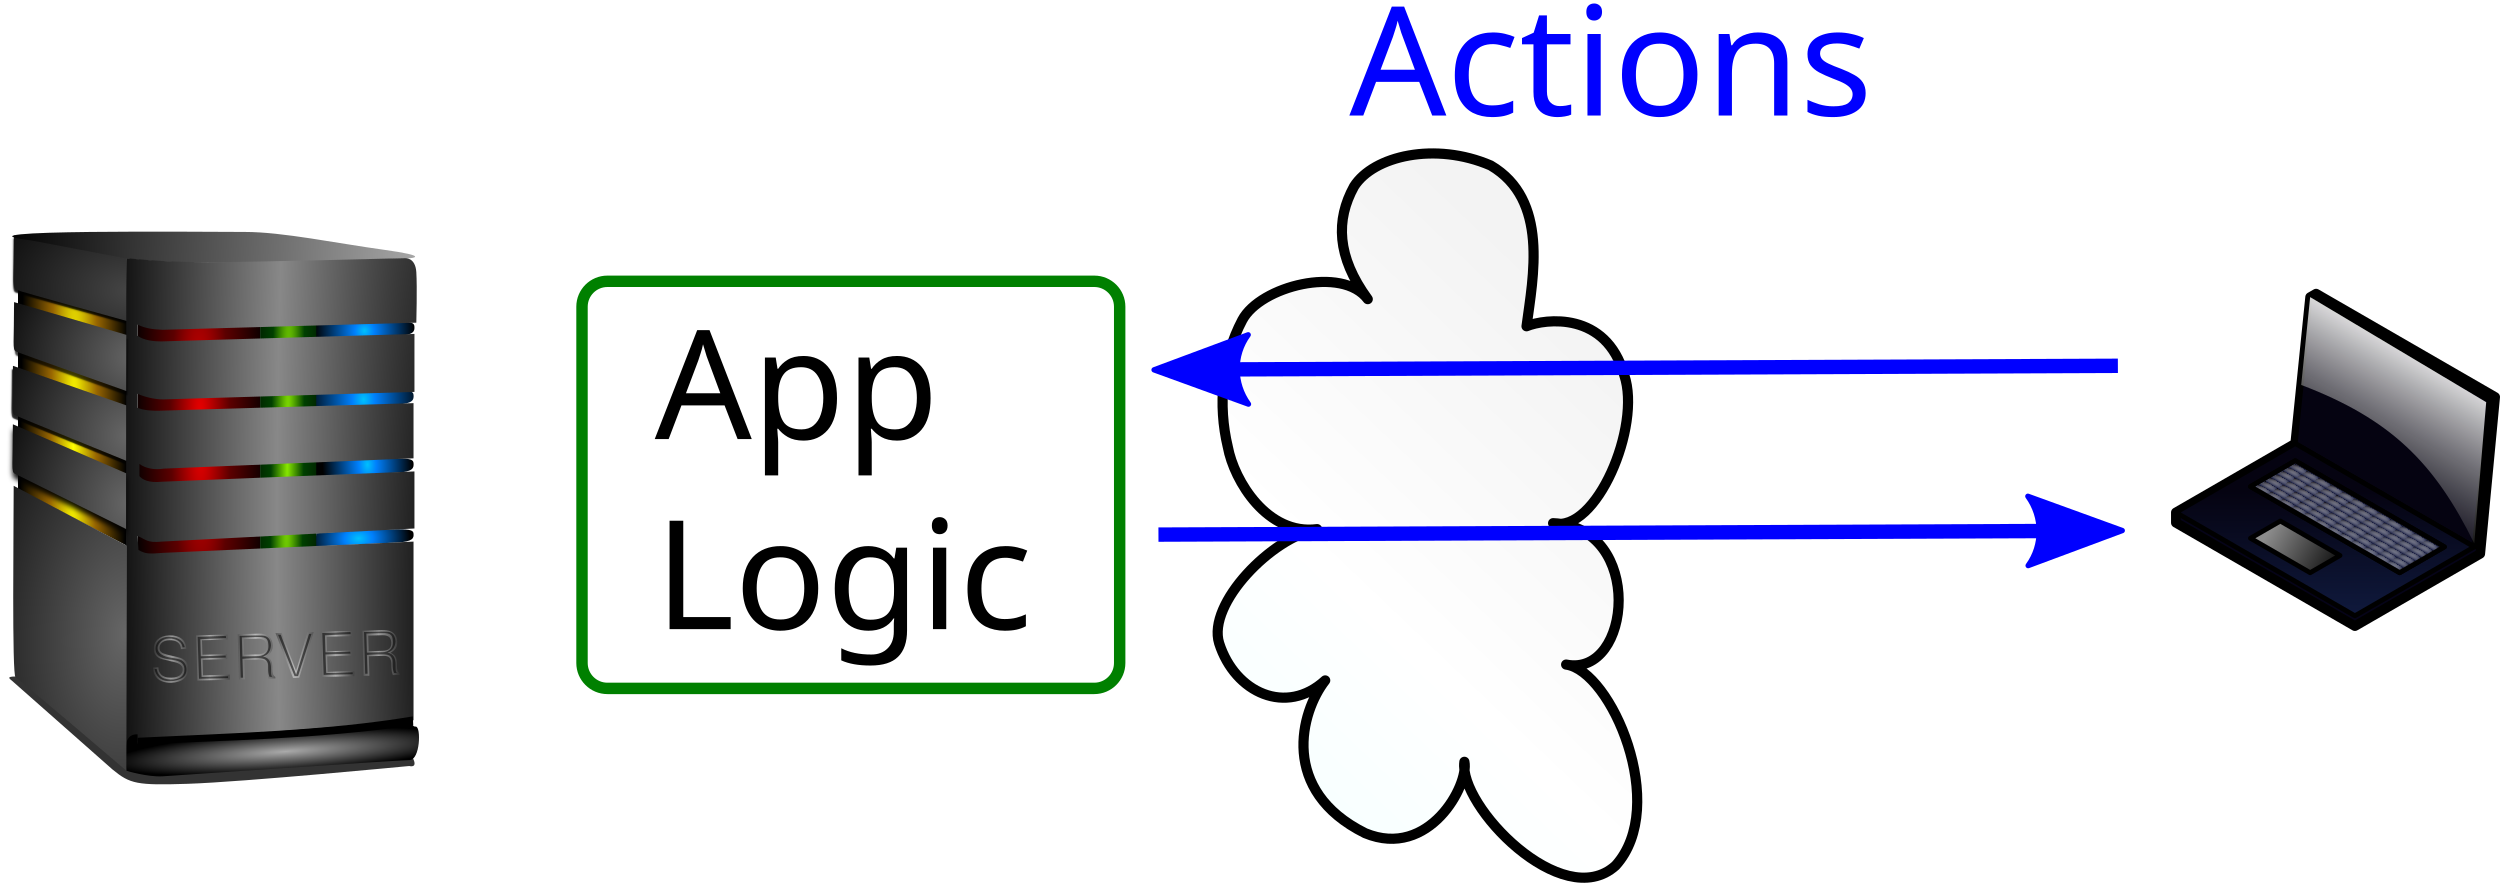
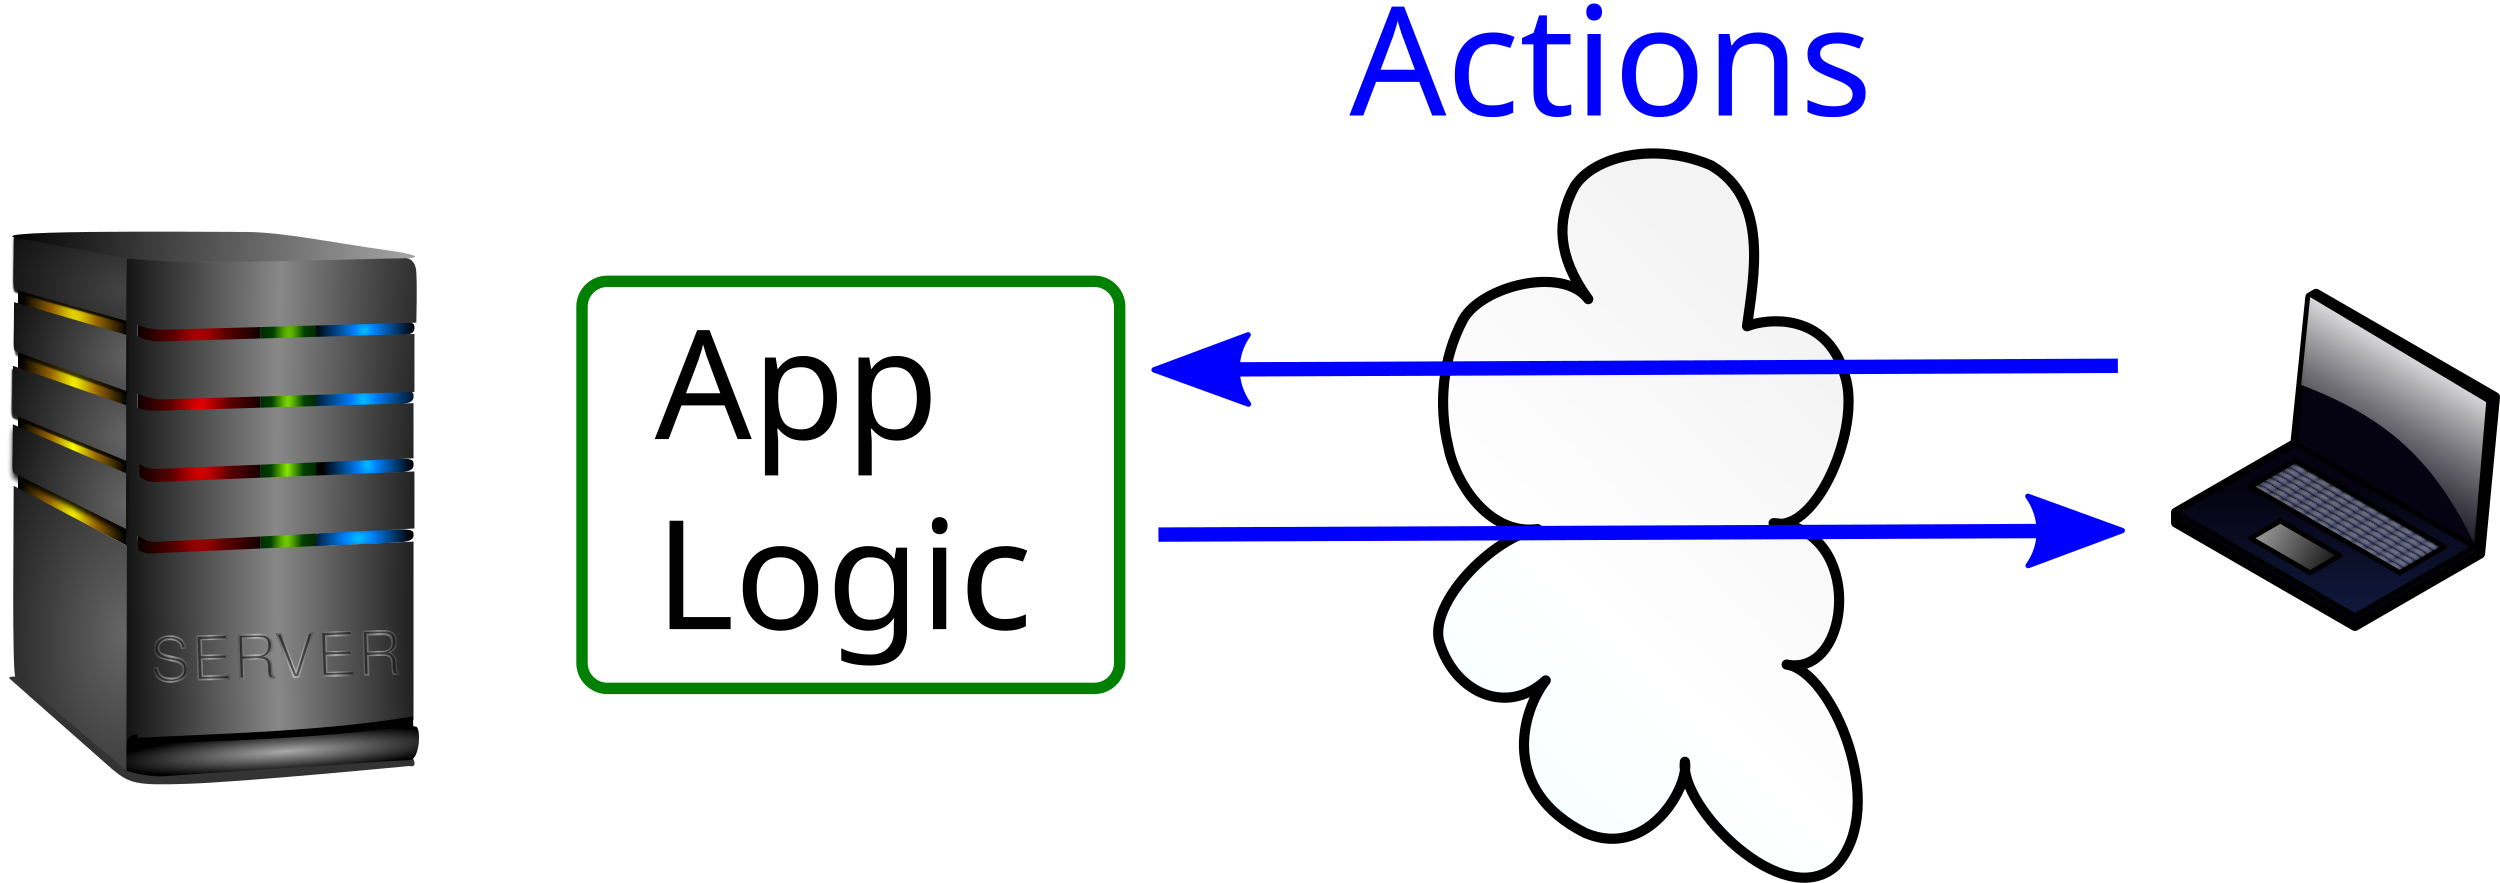
<svg xmlns="http://www.w3.org/2000/svg" xmlns:xlink="http://www.w3.org/1999/xlink" width="173.983mm" height="61.433mm" viewBox="0 0 173.983 61.433" version="1.1" id="svg8">
  <defs id="defs2">
    <marker orient="auto" refY="0" refX="0" id="Arrow2Mend" style="overflow:visible">
      <path id="path1165" style="fill:#0000ff;fill-opacity:1;fill-rule:evenodd;stroke:#0000ff;stroke-width:0.625;stroke-linejoin:round;stroke-opacity:1" d="M 8.719,4.034 -2.207,0.016 8.719,-4.002 c -1.745,2.372 -1.735,5.617 -6e-7,8.035 z" transform="scale(-0.6)" />
    </marker>
-     <linearGradient id="linearGradient854" y2="25.732" gradientUnits="userSpaceOnUse" y1="79.134" gradientTransform="matrix(0,-0.7395382,0.4339278,0,83.25137,82.16954)" x2="-31.204" x1="64.419">
+     <linearGradient id="linearGradient854" y2="25.732" gradientUnits="userSpaceOnUse" y1="79.134" gradientTransform="matrix(0,-0.7395382,0.4339278,0,98.59721,82.16954)" x2="-31.204" x1="64.419">
      <stop id="stop913" style="stop-color:#f3f3f3" offset="0" />
      <stop id="stop855" style="stop-color:#ffffff" offset=".377" />
      <stop id="stop914" style="stop-color:#e6ffff" offset="1" />
    </linearGradient>
    <radialGradient id="radialGradient18549" gradientUnits="userSpaceOnUse" cy="359.04" cx="-141.51" gradientTransform="matrix(0.18271,-17.529,0.96833,0.010096,-589.8,-2081.9)" r="15.346">
      <stop id="stop14248" style="stop-color:#ffff00" offset="0" />
      <stop id="stop14254" style="stop-color:#986601" offset=".434" />
      <stop id="stop14250" style="stop-color:#000000" offset="1" />
    </radialGradient>
    <radialGradient id="radialGradient18546" xlink:href="#linearGradient17308" gradientUnits="userSpaceOnUse" cy="292.56" cx="-147.58" gradientTransform="matrix(1,0,0,1.0316,-38.644,68.261)" r="14.04" />
    <linearGradient id="linearGradient17308">
      <stop id="stop17310" style="stop-color:#00c0fc" offset="0" />
      <stop id="stop17312" style="stop-color:#0080fc" offset=".196" />
      <stop id="stop17314" style="stop-color:#000000" offset="1" />
    </linearGradient>
    <radialGradient id="radialGradient18543" xlink:href="#linearGradient17308" gradientUnits="userSpaceOnUse" cy="311.83" cx="-147.83" gradientTransform="matrix(1.1674,-0.029862,0.040228,1.5726,-26.448,-105.45)" r="14.04" />
    <radialGradient id="radialGradient18540" xlink:href="#linearGradient17308" gradientUnits="userSpaceOnUse" cy="331.56" cx="-125.82" gradientTransform="matrix(-0.89999,0.048949,-0.078972,-1.452,-272.44,895.22)" r="14.04" />
    <radialGradient id="radialGradient18537" gradientUnits="userSpaceOnUse" cy="351.64" cx="-149.23" gradientTransform="matrix(1.0544,-0.043288,0.030509,0.74313,-41.254,160.6)" r="13.806">
      <stop id="stop17298" style="stop-color:#00c0fc" offset="0" />
      <stop id="stop17304" style="stop-color:#0080fc" offset=".277" />
      <stop id="stop17300" style="stop-color:#000000" offset="1" />
    </radialGradient>
    <radialGradient id="radialGradient18534" gradientUnits="userSpaceOnUse" cy="412.35" cx="-189.47" gradientTransform="matrix(1.178,-0.078134,0.0094385,0.1424,10.848,414.69)" r="41.651">
      <stop id="stop17290" style="stop-color:#aaaaaa" offset="0" />
      <stop id="stop17292" style="stop-color:#000000" offset="1" />
    </radialGradient>
    <filter style="color-interpolation-filters:sRGB" id="filter14262">
      <feGaussianBlur id="feGaussianBlur14264" stdDeviation="0.34" />
    </filter>
    <radialGradient id="radialGradient18530" gradientUnits="userSpaceOnUse" cy="324.37" cx="-130.23" gradientTransform="matrix(0.15995,-2.1979,3.1554,0.22963,-1254.4,-1.7423)" r="15.963">
      <stop id="stop13408" style="stop-color:#464646" offset="0" />
      <stop id="stop13410" style="stop-color:#000000" offset="1" />
    </radialGradient>
    <linearGradient id="linearGradient18527" y2="371.94" gradientUnits="userSpaceOnUse" x2="500.93" gradientTransform="matrix(0.68832,0,0,0.68832,-506.69,93.124)" y1="362.3" x1="318.78">
      <stop id="stop13442" stop-color="#4d4d4d" style="stop-color:#000000" offset="0" />
      <stop id="stop13444" stop-color="#b4b4b4" offset="1" />
    </linearGradient>
    <radialGradient id="radialGradient18524" gradientUnits="userSpaceOnUse" cy="368.74" cx="-75.592" gradientTransform="matrix(0.50981,-45.409,1.7358,0.019487,-809.4,-3033.9)" r="7.886">
      <stop id="stop14236" style="stop-color:#88e800" offset="0" />
      <stop id="stop14242" style="stop-color:#004000" offset=".336" />
      <stop id="stop14238" style="stop-color:#000000" offset="1" />
    </radialGradient>
    <radialGradient id="radialGradient18521" gradientUnits="userSpaceOnUse" cy="363.12" cx="-101.24" gradientTransform="matrix(1.1262,-0.0094613,0.0589,7.0108,-139.67,-2148.9)" r="17.211">
      <stop id="stop14216" style="stop-color:#f40000" offset="0" />
      <stop id="stop14244" style="stop-color:#5c0000" offset=".434" />
      <stop id="stop14218" style="stop-color:#000000" offset="1" />
    </radialGradient>
    <radialGradient id="radialGradient18518" gradientUnits="userSpaceOnUse" cy="434.29" cx="-78.293" gradientTransform="matrix(-0.26975,-17.278,2.4341,-0.037973,-1239,-874.72)" r="40.849">
      <stop id="stop13434" style="stop-color:#000000" offset="0" />
      <stop id="stop13436" style="stop-color:#888888" offset=".5" />
      <stop id="stop13438" style="stop-color:#000000" offset="1" />
    </radialGradient>
    <filter style="color-interpolation-filters:sRGB" id="filter14274">
      <feGaussianBlur id="feGaussianBlur14276" stdDeviation="0.344" />
    </filter>
    <radialGradient id="radialGradient18514" xlink:href="#linearGradient13414" gradientUnits="userSpaceOnUse" cy="343.33" cx="-128.03" gradientTransform="matrix(-0.055743,-2.5758,2.7847,-0.060264,-1214,68.43)" r="15.832" />
    <linearGradient id="linearGradient13414">
      <stop id="stop13416" style="stop-color:#666666" offset="0" />
      <stop id="stop13430" style="stop-color:#333333" offset=".5" />
      <stop id="stop13418" style="stop-color:#000000" offset="1" />
    </linearGradient>
    <filter style="color-interpolation-filters:sRGB" id="filter14286">
      <feGaussianBlur id="feGaussianBlur14288" stdDeviation="0.297" />
    </filter>
    <radialGradient id="radialGradient18510" xlink:href="#linearGradient13414" gradientUnits="userSpaceOnUse" cy="362.38" cx="-127.8" gradientTransform="matrix(0.047757,-3.1357,2.752,0.041914,-1244,-16.34)" r="15.97" />
    <filter style="color-interpolation-filters:sRGB" id="filter14314">
      <feGaussianBlur id="feGaussianBlur14316" stdDeviation="0.683" />
    </filter>
    <radialGradient id="radialGradient18506" xlink:href="#linearGradient13414" gradientUnits="userSpaceOnUse" cy="382.7" cx="-137.59" gradientTransform="matrix(0.0058138,-3.4649,2.7133,0.0045528,-1290.2,-59.893)" r="15.97" />
    <radialGradient id="radialGradient18503" xlink:href="#linearGradient13414" gradientUnits="userSpaceOnUse" cy="419.86" cx="-131.75" gradientTransform="matrix(0.36637,-6.3693,3.5179,0.20236,-1682.1,-469.14)" r="15.965" />
    <linearGradient id="linearGradient18499" y2="387.13" xlink:href="#linearGradient17870" gradientUnits="userSpaceOnUse" x2="-207.22" gradientTransform="translate(-38.644,77.517)" y1="387.28" x1="-196.58" />
    <linearGradient id="linearGradient17870">
      <stop id="stop17872" style="stop-color:#333333" offset="0" />
      <stop id="stop17878" style="stop-color:#eeeeee" offset=".5" />
      <stop id="stop17874" style="stop-color:#333333" offset="1" />
    </linearGradient>
    <linearGradient id="linearGradient18496" y2="384.3" xlink:href="#linearGradient17870" gradientUnits="userSpaceOnUse" x2="-185.41" gradientTransform="translate(-38.644,77.517)" y1="384.3" x1="-196.57" />
    <linearGradient id="linearGradient18493" y2="384.01" xlink:href="#linearGradient17870" gradientUnits="userSpaceOnUse" x2="-172.62" gradientTransform="translate(-38.644,77.517)" y1="383.94" x1="-183.88" />
    <linearGradient id="linearGradient18490" y2="380.14" xlink:href="#linearGradient17870" gradientUnits="userSpaceOnUse" x2="-161.48" gradientTransform="translate(-38.644,77.517)" y1="379.99" x1="-172.43" />
    <linearGradient id="linearGradient18487" y2="382.86" xlink:href="#linearGradient17870" gradientUnits="userSpaceOnUse" x2="-150.27" gradientTransform="translate(-38.644,77.517)" y1="382.86" x1="-161.12" />
    <linearGradient id="linearGradient18484" y2="383.03" xlink:href="#linearGradient17870" gradientUnits="userSpaceOnUse" x2="-137.63" gradientTransform="translate(-38.644,77.517)" y1="383.03" x1="-149.58" />
    <linearGradient id="linearGradient3725" y2="1070.1" gradientUnits="userSpaceOnUse" x2="583.03" y1="909.61" x1="583.03">
      <stop id="stop3721" stop-color="#050311" offset="0" />
      <stop id="stop3723" stop-color="#121f48" offset="1" />
    </linearGradient>
    <linearGradient id="linearGradient3733" y2="981.5" gradientUnits="userSpaceOnUse" x2="552.35" y1="946.06" x1="490.98">
      <stop id="stop3283" stop-color="#8c8c8c" offset="0" />
      <stop id="stop3285" stop-color="#1d1d1d" offset="1" />
    </linearGradient>
    <linearGradient id="linearGradient3717" y2="910.63" gradientUnits="userSpaceOnUse" x2="552.35" y1="751.18" x1="644.4">
      <stop id="stop3713" stop-color="#fff" offset="0" />
      <stop id="stop3715" stop-color="#a9a9a7" stop-opacity="0" offset="1" />
    </linearGradient>
    <linearGradient id="linearGradient3741" y2="912.4" xlink:href="#linearGradient3743" spreadMethod="repeat" gradientUnits="userSpaceOnUse" x2="512.46" y1="901.77" x1="506.32" />
    <linearGradient id="linearGradient3743">
      <stop id="stop3745" stop-color="#fff" stop-opacity="0" offset="0" />
      <stop id="stop3747" stop-color="#161b3f" offset="1" />
    </linearGradient>
    <linearGradient id="linearGradient3751" y2="907.09" xlink:href="#linearGradient3743" spreadMethod="repeat" gradientUnits="userSpaceOnUse" x2="509.39" gradientTransform="translate(2e-6,2.4e-5)" y1="901.77" x1="512.46" />
    <marker orient="auto" refY="0" refX="0" id="Arrow2Mend-0" style="overflow:visible">
      <path id="path1165-6" style="fill:#0000ff;fill-opacity:1;fill-rule:evenodd;stroke:#0000ff;stroke-width:0.625;stroke-linejoin:round;stroke-opacity:1" d="M 8.719,4.034 -2.207,0.016 8.719,-4.002 c -1.745,2.372 -1.735,5.617 -6e-7,8.035 z" transform="scale(-0.6)" />
    </marker>
  </defs>
  <g id="layer1" transform="translate(-14.2699,-19.51923)">
-     <path id="path853" style="fill:url(#linearGradient854);fill-rule:evenodd;stroke:#000000;stroke-width:0.708;stroke-linejoin:round" d="m 105.929,56.343 c -3.109,0.547 -7.667,5.171 -6.814,7.941 1.106,3.469 4.683,5.067 7.38,2.588 -1.714,2.193 -3.189,7.666 2.783,10.632 4.45,1.842 7.234,-3.373 6.904,-4.968 -0.424,3.053 6.827,10.573 10.521,7.224 3.754,-4.126 -0.306,-13.576 -3.441,-13.991 4.585,0.92 5.466,-9.58 -0.907,-9.84 2.988,0.75 6.168,-6.743 4.951,-10.305 -1.258,-4.464 -5.505,-3.928 -6.8,-3.399 0.454,-3.434 1.577,-8.81 -2.498,-11.192 -3.851,-1.659 -8.154,-0.673 -9.506,1.464 -1.28,2.328 -1.213,4.873 0.954,7.84 -1.77,-2.355 -7.477,-0.902 -8.731,1.457 -1.424,2.689 -1.702,5.921 -1.009,8.822 0.442,2.391 2.771,6.176 6.215,5.727 z" />
+     <path id="path853" style="fill:url(#linearGradient854);fill-rule:evenodd;stroke:#000000;stroke-width:0.708;stroke-linejoin:round" d="m 121.275,56.343 c -3.109,0.547 -7.667,5.171 -6.814,7.941 1.106,3.469 4.683,5.067 7.38,2.588 -1.714,2.193 -3.189,7.666 2.783,10.632 4.45,1.842 7.234,-3.373 6.904,-4.968 -0.424,3.053 6.827,10.573 10.521,7.224 3.754,-4.126 -0.306,-13.576 -3.441,-13.991 4.585,0.92 5.466,-9.58 -0.907,-9.84 2.988,0.75 6.168,-6.743 4.951,-10.305 -1.258,-4.464 -5.505,-3.928 -6.8,-3.399 0.454,-3.434 1.577,-8.81 -2.498,-11.192 -3.851,-1.659 -8.154,-0.673 -9.506,1.464 -1.28,2.328 -1.213,4.873 0.954,7.84 -1.77,-2.355 -7.477,-0.902 -8.731,1.457 -1.424,2.689 -1.702,5.921 -1.009,8.822 0.442,2.391 2.771,6.176 6.215,5.727 z" />
    <g id="g18552" transform="matrix(0.2477658,0,0,0.2477658,85.77643,-49.14276)">
      <path id="path15769" d="m -284.28,467.14 c -2.64,0.017 -1.638,0.608 -0.927,1.227 l 28.231,24.916 c 4.936,4.049 6.797,4.461 21.072,4.001 15.495,-0.499 62.26,-5.001 62.26,-5.001 0,0 2.5,0.75 1,-2.25 -1.5,-3.001 -111.64,-22.892 -111.64,-22.892 z" style="fill:#333333;fill-rule:evenodd" />
      <path id="path15771" d="m -283.55,358.25 v 56.322 l 30.593,15.843 0.099,-63.247 -30.692,-8.917 z" style="fill:url(#radialGradient18549);fill-rule:evenodd" />
      <path id="path15773" d="m -200.27,368.31 c 0.699,0 15.615,-0.814 23.441,-0.831 3.996,-0.009 4.556,0.402 4.622,1.341 0.085,1.21 0.015,2.423 -4.657,2.659 -3.607,0.183 -9.903,0.53 -22.938,1.196 l -0.468,-4.366 z" style="fill:url(#radialGradient18546);fill-rule:evenodd" />
      <path id="path15775" d="m -200.51,387.58 c 0.699,0 15.615,-0.814 23.441,-0.831 3.996,-0.009 4.556,0.402 4.622,1.341 0.085,1.21 0.015,2.423 -4.657,2.659 -3.607,0.183 -9.903,0.53 -22.938,1.196 l -0.468,-4.366 z" style="fill:url(#radialGradient18543);fill-rule:evenodd" />
      <path id="path15777" d="m -200.51,406.73 c 0.699,0 15.615,-0.814 23.441,-0.831 3.996,-0.009 4.556,0.402 4.622,1.341 0.085,1.209 0.015,2.423 -4.657,2.659 -3.607,0.183 -9.903,0.53 -22.938,1.196 l -0.468,-4.366 z" style="fill:url(#radialGradient18540);fill-rule:evenodd" />
      <path id="path15779" d="m -199.78,426.9 c 0.699,0 14.884,-1.096 22.709,-1.112 3.996,-0.008 4.556,0.374 4.622,1.246 0.085,1.124 0.015,2.252 -4.657,2.472 -3.607,0.17 -9.903,0.493 -22.938,1.112 l 0.264,-3.719 z" style="fill:url(#radialGradient18537);fill-rule:evenodd" />
      <path id="path15781" d="m -252.96,481.79 c 5.253,-2.127 6.292,-0.912 2.988,3.748 l 77.388,-6.103 c 0,0 -0.763,1.78 0.763,1.78 1.526,0 1.271,9.408 -1.78,9.408 -3.051,0 -69.28,4.554 -69.28,4.554 -4.244,0.261 -10.244,-1.542 -10.244,-1.585 6.4e-4,-1.996 -2.545,-10.786 0.162,-11.803 z" style="fill:url(#radialGradient18534);fill-rule:evenodd" />
      <path id="path15783" style="opacity:0.901;fill:#000000;fill-rule:evenodd;filter:url(#filter14262)" d="m -284.81,344.02 c 0,11.562 -0.526,14.715 0.526,15.241 1.051,0.526 31.27,8.835 31.27,8.835 l -0.2,-17.836 -31.595,-6.24 z" />
      <path id="path15785" d="m -284.65,343.25 c 0,11.562 -0.526,14.715 0.526,15.241 1.051,0.526 31.27,8.835 31.27,8.835 l -0.2,-17.836 -31.595,-6.24 z" style="fill:url(#radialGradient18530);fill-rule:evenodd" />
      <path id="path15787" d="m -279.93,344.64 24.963,4.73 c 0,0 5.255,1.577 28.642,1.577 23.387,0 53.079,-1.314 53.079,-1.314 0,0 5.781,-0.526 -7.62,-2.365 -13.401,-1.839 -28.379,-4.993 -38.89,-4.993 -10.511,0 -85.662,-0.788 -60.174,2.365 z" style="fill:url(#linearGradient18527);fill-rule:evenodd" />
      <path id="path15789" d="m -199.78,366.18 v 71.992 l -15.772,-1.577 v -71.992 z" style="fill:url(#radialGradient18524)" />
      <rect id="rect15791" style="fill:url(#radialGradient18521)" height="71.999" width="34.422" y="364.61" x="-249.97" />
      <path id="path15793" d="m -253.13,349.62 c 0,0 9.515,1.145 22.916,1.145 13.401,0 55.393,-1.136 55.393,-1.136 0,0 2.89,-0.263 3.153,3.942 0.263,4.204 0,14.19 0,14.19 l -71.207,1.993 c -2.89,-0.106 -4.993,-0.411 -7.095,-1.468 v 3.153 c 1.664,1.193 4.117,1.597 6.832,1.577 l 70.946,-2.102 v 16.292 l -70.422,2.102 c -2.644,0.077 -5.84,-0.858 -7.357,-1.577 v 3.942 c 1.462,0.611 3.754,0.94 7.095,0.788 l 70.422,-2.102 v 15.503 l -70.161,2.89 c -2.65,0.438 -5.128,-0.073 -6.832,-1.314 v 3.416 c 0.856,1.017 2.649,1.96 6.306,1.577 l 70.946,-2.89 v 16.029 l -70.946,3.679 c -4.27,0.453 -4.569,-0.691 -6.832,-1.577 l 0.263,3.942 c 1.868,0.993 2.442,1.188 7.095,0.788 l 70.161,-3.153 v 50.188 l -70.946,5.781 -6.569,0.788 v -2.628 c -1.835,-0.064 -3.362,0.871 -3.275,4.268 l 0.117,-138.02 z" style="fill:url(#radialGradient18518);fill-rule:evenodd" />
      <path id="path15795" style="opacity:0.753;fill:#000000;fill-rule:evenodd;filter:url(#filter14274)" d="m -284.35,363.21 c 0,11.562 -0.526,13.338 0.526,13.864 1.051,0.526 30.97,11.099 30.97,11.099 l 0.036,-15.767 -31.532,-9.197 z" />
      <path id="path15797" d="m -284.65,361.98 c 0,11.562 -0.526,13.338 0.526,13.864 1.051,0.526 30.97,11.099 30.97,11.099 l 0.036,-15.767 -31.532,-9.197 z" style="fill:url(#radialGradient18514);fill-rule:evenodd" />
      <path id="path15799" style="opacity:0.852;fill:#000000;fill-rule:evenodd;filter:url(#filter14286)" d="m -285.28,380.8 c 0,11.562 -0.526,13.338 0.526,13.864 1.051,0.526 31.269,12.801 31.269,12.801 l 0.013,-15.569 -31.808,-11.096 z" />
      <path id="path15801" d="m -284.97,379.88 c 0,11.562 -0.526,13.338 0.526,13.864 1.051,0.526 31.269,12.801 31.269,12.801 l 0.013,-15.569 -31.808,-11.096 z" style="fill:url(#radialGradient18510);fill-rule:evenodd" />
      <path id="path15803" style="opacity:0.922;fill:#000000;fill-rule:evenodd;filter:url(#filter14314)" d="m -284.99,397.69 c 0,11.562 -0.526,13.338 0.526,13.864 1.051,0.526 31.269,15.555 31.269,15.555 l 0.013,-15.668 -31.808,-13.751 z" />
      <path id="path15805" d="m -284.99,396.3 c 0,11.562 -0.526,13.338 0.526,13.864 1.051,0.526 31.269,15.555 31.269,15.555 l 0.013,-15.668 -31.808,-13.751 z" style="fill:url(#radialGradient18506);fill-rule:evenodd" />
      <path id="path15807" d="m -284.76,413.58 c 0,11.562 -0.526,53.285 0.526,53.81 1.051,0.526 31.115,26.205 31.115,26.205 l 0.159,-63.183 -31.799,-16.832 z" style="fill:url(#radialGradient18503);fill-rule:evenodd" />
      <path id="path15809" d="m -249.97,484.35 c 26.544,-1.285 53.016,-1.933 77.331,-6.003 l 0.111,2.545 c -28.455,3.925 -51.998,4.151 -77.441,5.339 V 484.35 Z" style="fill:#000000;fill-rule:evenodd" />
      <path id="path17682" style="opacity:0.543;fill:url(#linearGradient18499)" d="m -240.45,467.47 c 0.651,-0.018 1.2,-0.109 1.649,-0.273 0.449,-0.164 0.774,-0.371 0.977,-0.62 0.214,-0.25 0.358,-0.493 0.433,-0.727 0.086,-0.247 0.125,-0.503 0.118,-0.771 -0.027,-0.964 -0.825,-1.628 -2.393,-1.991 l -3.178,-0.748 c -1.673,-0.383 -2.532,-1.347 -2.575,-2.893 -0.032,-1.15 0.343,-2.068 1.126,-2.752 0.794,-0.697 1.889,-1.065 3.283,-1.104 1.464,-0.041 2.612,0.275 3.445,0.95 0.832,0.663 1.272,1.615 1.319,2.858 l -1.534,0.043 c -0.035,-0.825 -0.331,-1.45 -0.89,-1.876 -0.559,-0.438 -1.343,-0.642 -2.354,-0.614 -0.86,0.024 -1.545,0.241 -2.057,0.651 -0.5,0.409 -0.741,0.934 -0.723,1.573 0.014,0.488 0.181,0.867 0.503,1.137 0.322,0.27 0.869,0.499 1.641,0.686 l 3.213,0.764 c 0.866,0.208 1.54,0.585 2.02,1.129 0.492,0.544 0.749,1.206 0.771,1.984 0.009,0.337 -0.028,0.675 -0.111,1.015 -0.072,0.328 -0.219,0.675 -0.442,1.041 -0.223,0.355 -0.51,0.671 -0.863,0.949 -0.353,0.277 -0.829,0.512 -1.428,0.703 -0.588,0.191 -1.259,0.297 -2.014,0.318 -0.476,0.013 -0.936,-0.014 -1.38,-0.083 -0.432,-0.058 -0.877,-0.179 -1.336,-0.364 -0.459,-0.196 -0.855,-0.447 -1.19,-0.751 -0.334,-0.316 -0.62,-0.738 -0.855,-1.267 -0.224,-0.529 -0.352,-1.141 -0.383,-1.838 l 1.534,-0.043 0.002,0.087 c 0.01,0.36 0.072,0.696 0.185,1.006 0.125,0.31 0.314,0.613 0.566,0.908 0.264,0.295 0.643,0.528 1.136,0.701 0.504,0.16 1.099,0.231 1.785,0.211" />
      <path id="path17684" style="opacity:0.543;fill:url(#linearGradient18496)" d="m -231.71,462.46 0.122,4.357 7.493,-0.21 0.04,1.429 -9.114,0.256 -0.357,-12.704 8.8,-0.247 0.04,1.429 -7.18,0.202 0.114,4.06 6.918,-0.194 0.04,1.429 -6.918,0.194" />
      <path id="path17686" style="opacity:0.543;fill:url(#linearGradient18493)" d="m -213.93,461.48 c 0.376,0.152 0.69,0.335 0.94,0.549 0.262,0.214 0.449,0.458 0.561,0.734 0.124,0.276 0.207,0.535 0.249,0.778 0.042,0.243 0.067,0.533 0.077,0.87 0.003,0.105 10e-4,0.256 -0.005,0.454 0.006,0.198 0.01,0.343 0.012,0.436 0.013,0.476 0.077,0.876 0.191,1.198 0.114,0.322 0.324,0.584 0.632,0.784 l 0.011,0.401 -1.969,0.055 c -0.247,-0.528 -0.383,-1.216 -0.407,-2.064 l -0.032,-1.133 c -0.022,-0.778 -0.206,-1.343 -0.553,-1.694 -0.347,-0.362 -0.881,-0.533 -1.601,-0.513 l -4.182,0.117 0.154,5.472 -1.621,0.045 -0.357,-12.704 5.855,-0.164 c 1.243,-0.035 2.204,0.235 2.883,0.808 0.69,0.562 1.05,1.389 1.081,2.481 0.02,0.72 -0.12,1.323 -0.42,1.808 -0.3,0.485 -0.8,0.912 -1.499,1.28 m 0.235,-2.814 c -0.024,-0.836 -0.26,-1.405 -0.711,-1.707 -0.45,-0.301 -1.065,-0.441 -1.843,-0.419 l -3.921,0.11 0.123,4.374 3.921,-0.11 c 0.86,-0.024 1.482,-0.216 1.867,-0.576 0.397,-0.36 0.585,-0.917 0.563,-1.673" />
      <path id="path17688" style="opacity:0.543;fill:url(#linearGradient18490)" d="m -204.56,467.49 -1.743,0.049 -4.922,-12.576 1.743,-0.049 4.031,10.647 3.218,-10.851 1.725,-0.048 -4.052,12.828" />
      <path id="path17690" style="opacity:0.543;fill:url(#linearGradient18487)" d="m -196.72,461.48 0.122,4.357 7.493,-0.21 0.04,1.429 -9.114,0.256 -0.357,-12.704 8.8,-0.247 0.04,1.429 -7.18,0.202 0.114,4.06 6.918,-0.194 0.04,1.429 -6.918,0.194" />
      <path id="path17692" style="opacity:0.543;fill:url(#linearGradient18484)" d="m -178.94,460.49 c 0.376,0.152 0.69,0.335 0.94,0.549 0.262,0.214 0.449,0.458 0.561,0.734 0.124,0.276 0.207,0.535 0.249,0.778 0.042,0.243 0.067,0.533 0.077,0.87 0.003,0.105 0.001,0.256 -0.005,0.454 0.006,0.198 0.01,0.343 0.012,0.436 0.013,0.476 0.077,0.876 0.191,1.198 0.114,0.322 0.324,0.584 0.632,0.784 l 0.011,0.401 -1.969,0.055 c -0.247,-0.528 -0.383,-1.216 -0.407,-2.064 l -0.032,-1.133 c -0.022,-0.778 -0.206,-1.343 -0.553,-1.694 -0.347,-0.362 -0.881,-0.533 -1.601,-0.513 l -4.182,0.117 0.154,5.472 -1.621,0.045 -0.357,-12.704 5.855,-0.164 c 1.243,-0.035 2.204,0.235 2.883,0.808 0.69,0.562 1.05,1.389 1.081,2.481 0.02,0.72 -0.12,1.323 -0.42,1.808 -0.3,0.485 -0.8,0.912 -1.499,1.28 m 0.235,-2.814 c -0.024,-0.836 -0.26,-1.405 -0.711,-1.707 -0.45,-0.301 -1.065,-0.441 -1.843,-0.419 l -3.921,0.11 0.123,4.374 3.921,-0.11 c 0.86,-0.024 1.482,-0.216 1.867,-0.576 0.397,-0.36 0.585,-0.917 0.563,-1.673" />
      <path id="path17730" d="m -224.54,467.6 v -0.536 l -7.451,0.209 -0.209,-5.216 7.034,-0.238 -0.06,-0.566 -6.974,0.209 -0.149,-4.799 7.243,-0.328 -0.06,-0.596 -7.928,0.268 0.387,11.773 z" style="opacity:0.543;fill:#000000" />
      <path id="path17728" d="m -210.5,455.42 0.749,-0.021 4.328,11.237 3.621,-11.466 0.687,-0.021 -3.767,11.882 -0.978,0.042 z" style="opacity:0.543;fill:#000000" />
      <path id="path17696" d="m -241.23,455.98 c -2.099,-0.003 -4.007,1.561 -3.624,3.916 0.345,2.121 3.11,2.347 4.773,2.588 2.222,0.321 3.516,1.073 3.258,3.167 -0.301,2.447 -3.624,2.655 -5.582,2.073 -1.173,-0.349 -2.028,-1.448 -2.173,-2.657 -0.24,-0.037 -0.598,-0.036 -0.598,-0.036 0.777,4.173 5.216,3.923 7.693,2.547 1.942,-1.141 1.517,-4.468 -0.537,-5.175 -1.931,-0.664 -4.552,-0.403 -5.905,-2.05 -1.199,-1.461 0.329,-3.523 2.05,-3.801 1.824,-0.295 4.277,0.305 4.538,2.388 0.29,0.052 0.616,-0.081 0.616,-0.081 -0.487,-2.105 -2.383,-2.876 -4.509,-2.879 z" style="opacity:0.543;fill:#000000" />
      <path id="path17700" d="m -221.32,455.74 c 0.107,3.908 0.322,11.725 0.322,11.725 l 0.666,-0.004 -0.182,-5.282 c 0,0 1.764,-0.146 2.705,-0.149 2.869,-0.021 3.829,-0.119 4.392,1.276 0.319,0.791 -0.152,2.418 0.519,3.936 l 0.796,-0.024 c -1.02,-0.723 0.849,-5.001 -2.629,-5.701 1.52,-0.433 2.16,-1.684 2.242,-3.143 -0.067,-1.353 -0.662,-2.708 -2.498,-2.733 -2.104,-0.114 -4.227,0.091 -6.335,0.1 z m 5.068,0.307 c 2.789,-0.087 2.937,0.803 3.041,2.442 0.104,2.884 -2.733,2.91 -2.733,2.91 l -4.576,0.131 c 0,0 -0.099,-3.573 -0.154,-5.359 1.474,-0.045 2.949,-0.082 4.423,-0.123 z" style="opacity:0.543;fill:#000000" />
      <path id="path17732" style="opacity:0.543;fill:#000000" d="m -186.35,454.65 c 0.107,3.908 0.322,11.725 0.322,11.725 l 0.666,-0.004 -0.182,-5.282 c 0,0 1.764,-0.146 2.705,-0.149 2.869,-0.021 3.829,-0.119 4.392,1.276 0.319,0.791 -0.152,2.418 0.519,3.936 l 0.796,-0.024 c -1.02,-0.723 0.849,-5.001 -2.629,-5.701 1.52,-0.433 2.16,-1.684 2.242,-3.143 -0.067,-1.353 -0.662,-2.708 -2.498,-2.733 -2.104,-0.114 -4.227,0.091 -6.335,0.1 z m 5.068,0.307 c 2.789,-0.087 2.937,0.803 3.041,2.442 0.104,2.884 -2.733,2.91 -2.733,2.91 l -4.576,0.131 c 0,0 -0.099,-3.573 -0.154,-5.359 1.474,-0.045 2.949,-0.082 4.423,-0.123 z" />
      <path id="path17734" style="opacity:0.543;fill:#000000" d="m -189.53,466.5 v -0.536 l -7.451,0.209 -0.209,-5.216 7.034,-0.238 -0.06,-0.566 -6.974,0.209 -0.149,-4.799 7.243,-0.328 -0.06,-0.596 -7.928,0.268 0.387,11.773 z" />
    </g>
    <g id="layer1-5" transform="matrix(0.06766523,0,0,0.06766523,139.1196,-7.875899)" style="fill-rule:evenodd">
      <path id="path3222" d="m 537,706.89 -6.13,3.54 -15.35,150.59 -122.74,70.87 v 10.63 L 576.9,1048.8 705.78,974.41 721.12,813.19 Z" style="fill:#050318;stroke:#000000;stroke-width:10;stroke-linecap:round;stroke-linejoin:round" />
      <path id="path3216" d="M 515.52,861.02 699.64,967.32 714.98,816.73 530.87,710.43 Z" style="fill:#050311;stroke:#000000;stroke-width:5;stroke-linecap:round;stroke-linejoin:round" />
      <path id="path3218" d="M 699.64,967.32 515.52,861.02 392.78,931.89 576.9,1038.2 Z" style="fill:url(#linearGradient3725);stroke:#000000;stroke-width:5;stroke-linecap:round;stroke-linejoin:round" />
      <path id="path3224" d="m 530.87,993.9 30.68,-17.72 -61.37,-35.43 -30.69,17.71 z" style="fill:url(#linearGradient3733);stroke:#000000;stroke-width:5;stroke-linecap:round;stroke-linejoin:round" />
      <path id="path3709" d="m 521.66,800.79 c 92.06,34.96 137.33,80.16 177.98,162.99 L 711.91,818.5 530.87,710.43 Z" style="fill:url(#linearGradient3717)" />
      <path id="path3226" d="m 515.52,878.74 -46.03,26.57 153.43,88.59 46.03,-26.58 z" style="fill:url(#linearGradient3741);stroke:#000000;stroke-width:5;stroke-linecap:round;stroke-linejoin:round" />
      <path id="path3749" d="m 515.52,878.74 -46.03,26.57 153.43,88.59 46.03,-26.58 z" style="fill:url(#linearGradient3751);stroke:#000000;stroke-width:5;stroke-linecap:round;stroke-linejoin:round" />
    </g>
    <flowRoot xml:space="preserve" id="flowRoot1116" style="font-style:normal;font-weight:normal;font-size:40px;line-height:1.25;font-family:sans-serif;letter-spacing:0px;word-spacing:0px;fill:#000000;fill-opacity:1;stroke:none" transform="scale(0.2645833)">
      <flowRegion id="flowRegion1118">
        <rect id="rect1120" width="139.401" height="94.954" x="205.061" y="168.936" />
      </flowRegion>
      <flowPara id="flowPara1122" />
    </flowRoot>
    <rect style="fill:#008000;fill-opacity:0;stroke:#008000;stroke-width:0.794;stroke-linecap:square;stroke-linejoin:miter;stroke-miterlimit:4;stroke-dasharray:none;stroke-dashoffset:0;stroke-opacity:1" id="rect1124" width="37.418" height="28.331" x="54.774" y="39.096" rx="1.767" />
    <text xml:space="preserve" style="font-style:normal;font-weight:normal;font-size:10.583px;line-height:1.25;font-family:sans-serif;letter-spacing:0px;word-spacing:0px;fill:#000000;fill-opacity:1;stroke:none;stroke-width:0.265" x="59.836" y="50.075" id="text1128">
      <tspan id="tspan1126" x="59.836" y="50.075" style="stroke-width:0.265">App</tspan>
      <tspan x="59.836" y="63.304" style="stroke-width:0.265" id="tspan1130">Logic</tspan>
    </text>
    <path style="fill:#0000ff;stroke:#0000ff;stroke-width:1;stroke-linecap:butt;stroke-linejoin:miter;stroke-miterlimit:4;stroke-dasharray:none;stroke-opacity:1;marker-end:url(#Arrow2Mend)" d="M 161.66,44.976 95.912,45.243" id="path1136" />
    <path style="fill:#0000ff;stroke:#0000ff;stroke-width:1;stroke-linecap:butt;stroke-linejoin:miter;stroke-miterlimit:4;stroke-dasharray:none;stroke-opacity:1;marker-end:url(#Arrow2Mend-0)" d="M 94.89,56.724 160.638,56.457" id="path1136-2" />
    <text xml:space="preserve" style="font-style:normal;font-weight:normal;font-size:10.583px;line-height:1.25;font-family:sans-serif;letter-spacing:0px;word-spacing:0px;fill:#0000ff;fill-opacity:1;stroke:none;stroke-width:0.265" x="108.174" y="27.56" id="text1933">
      <tspan id="tspan1931" x="108.174" y="27.56" style="fill:#0000ff;stroke-width:0.265">Actions</tspan>
    </text>
  </g>
</svg>
